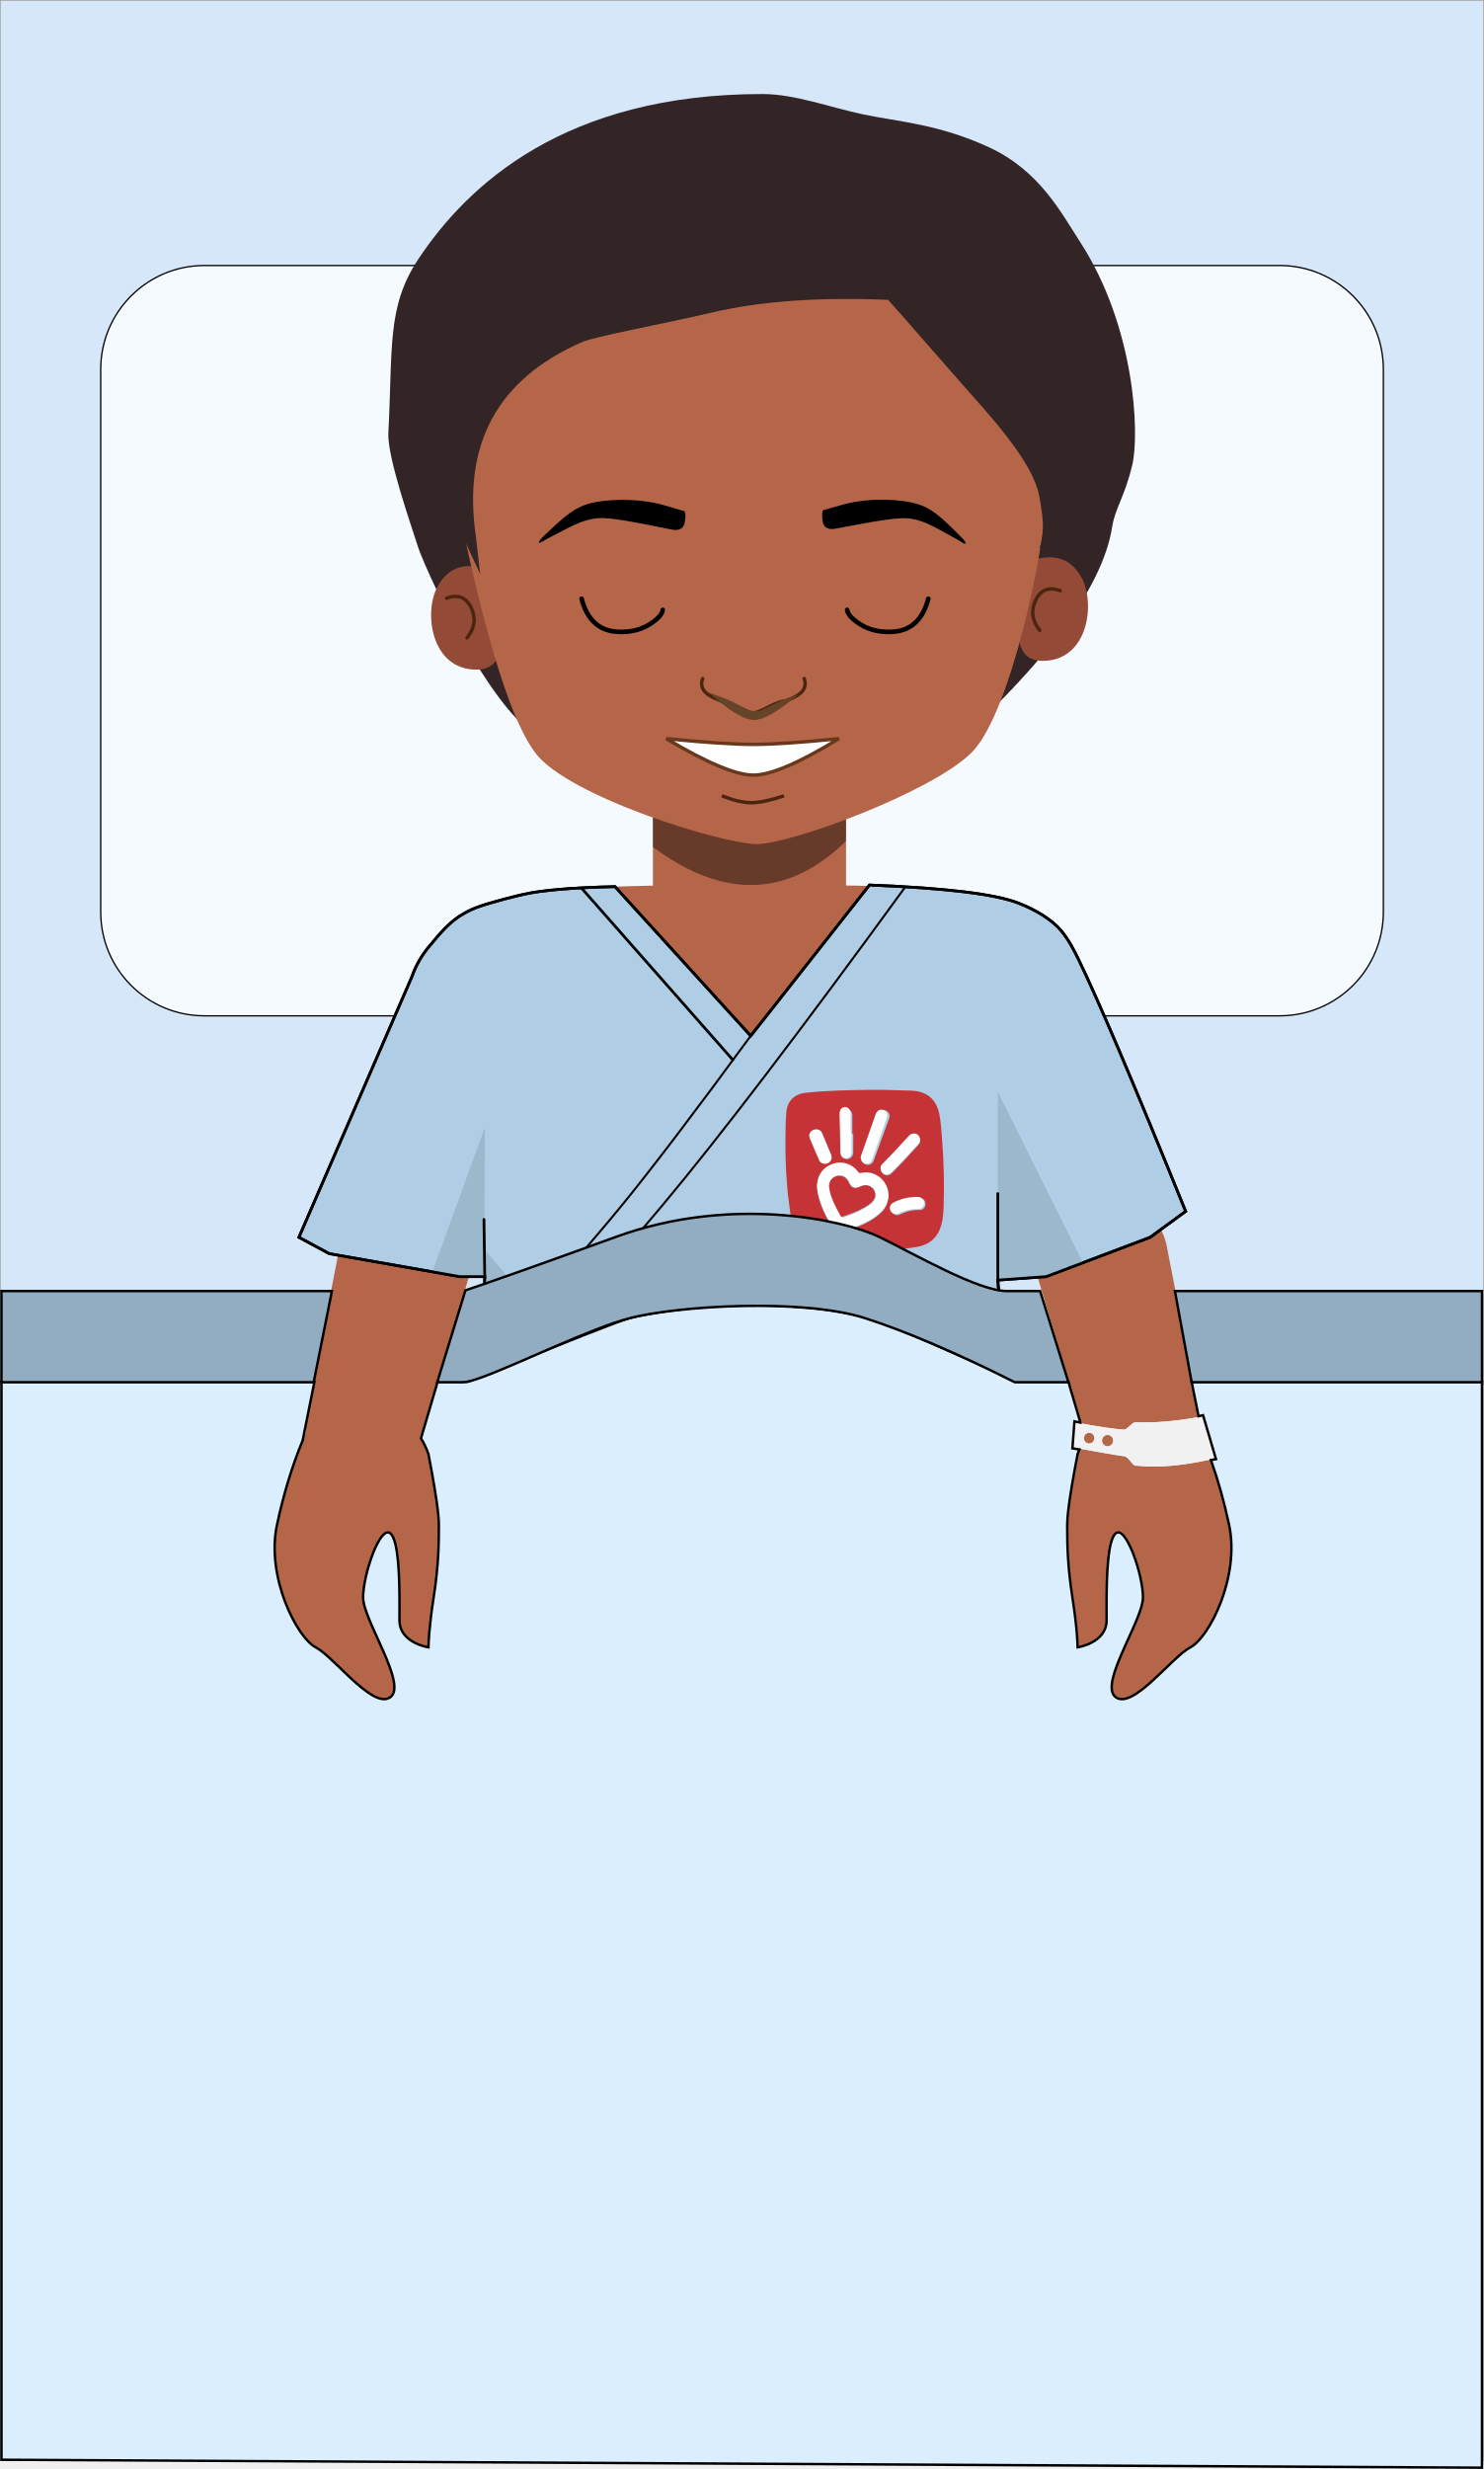
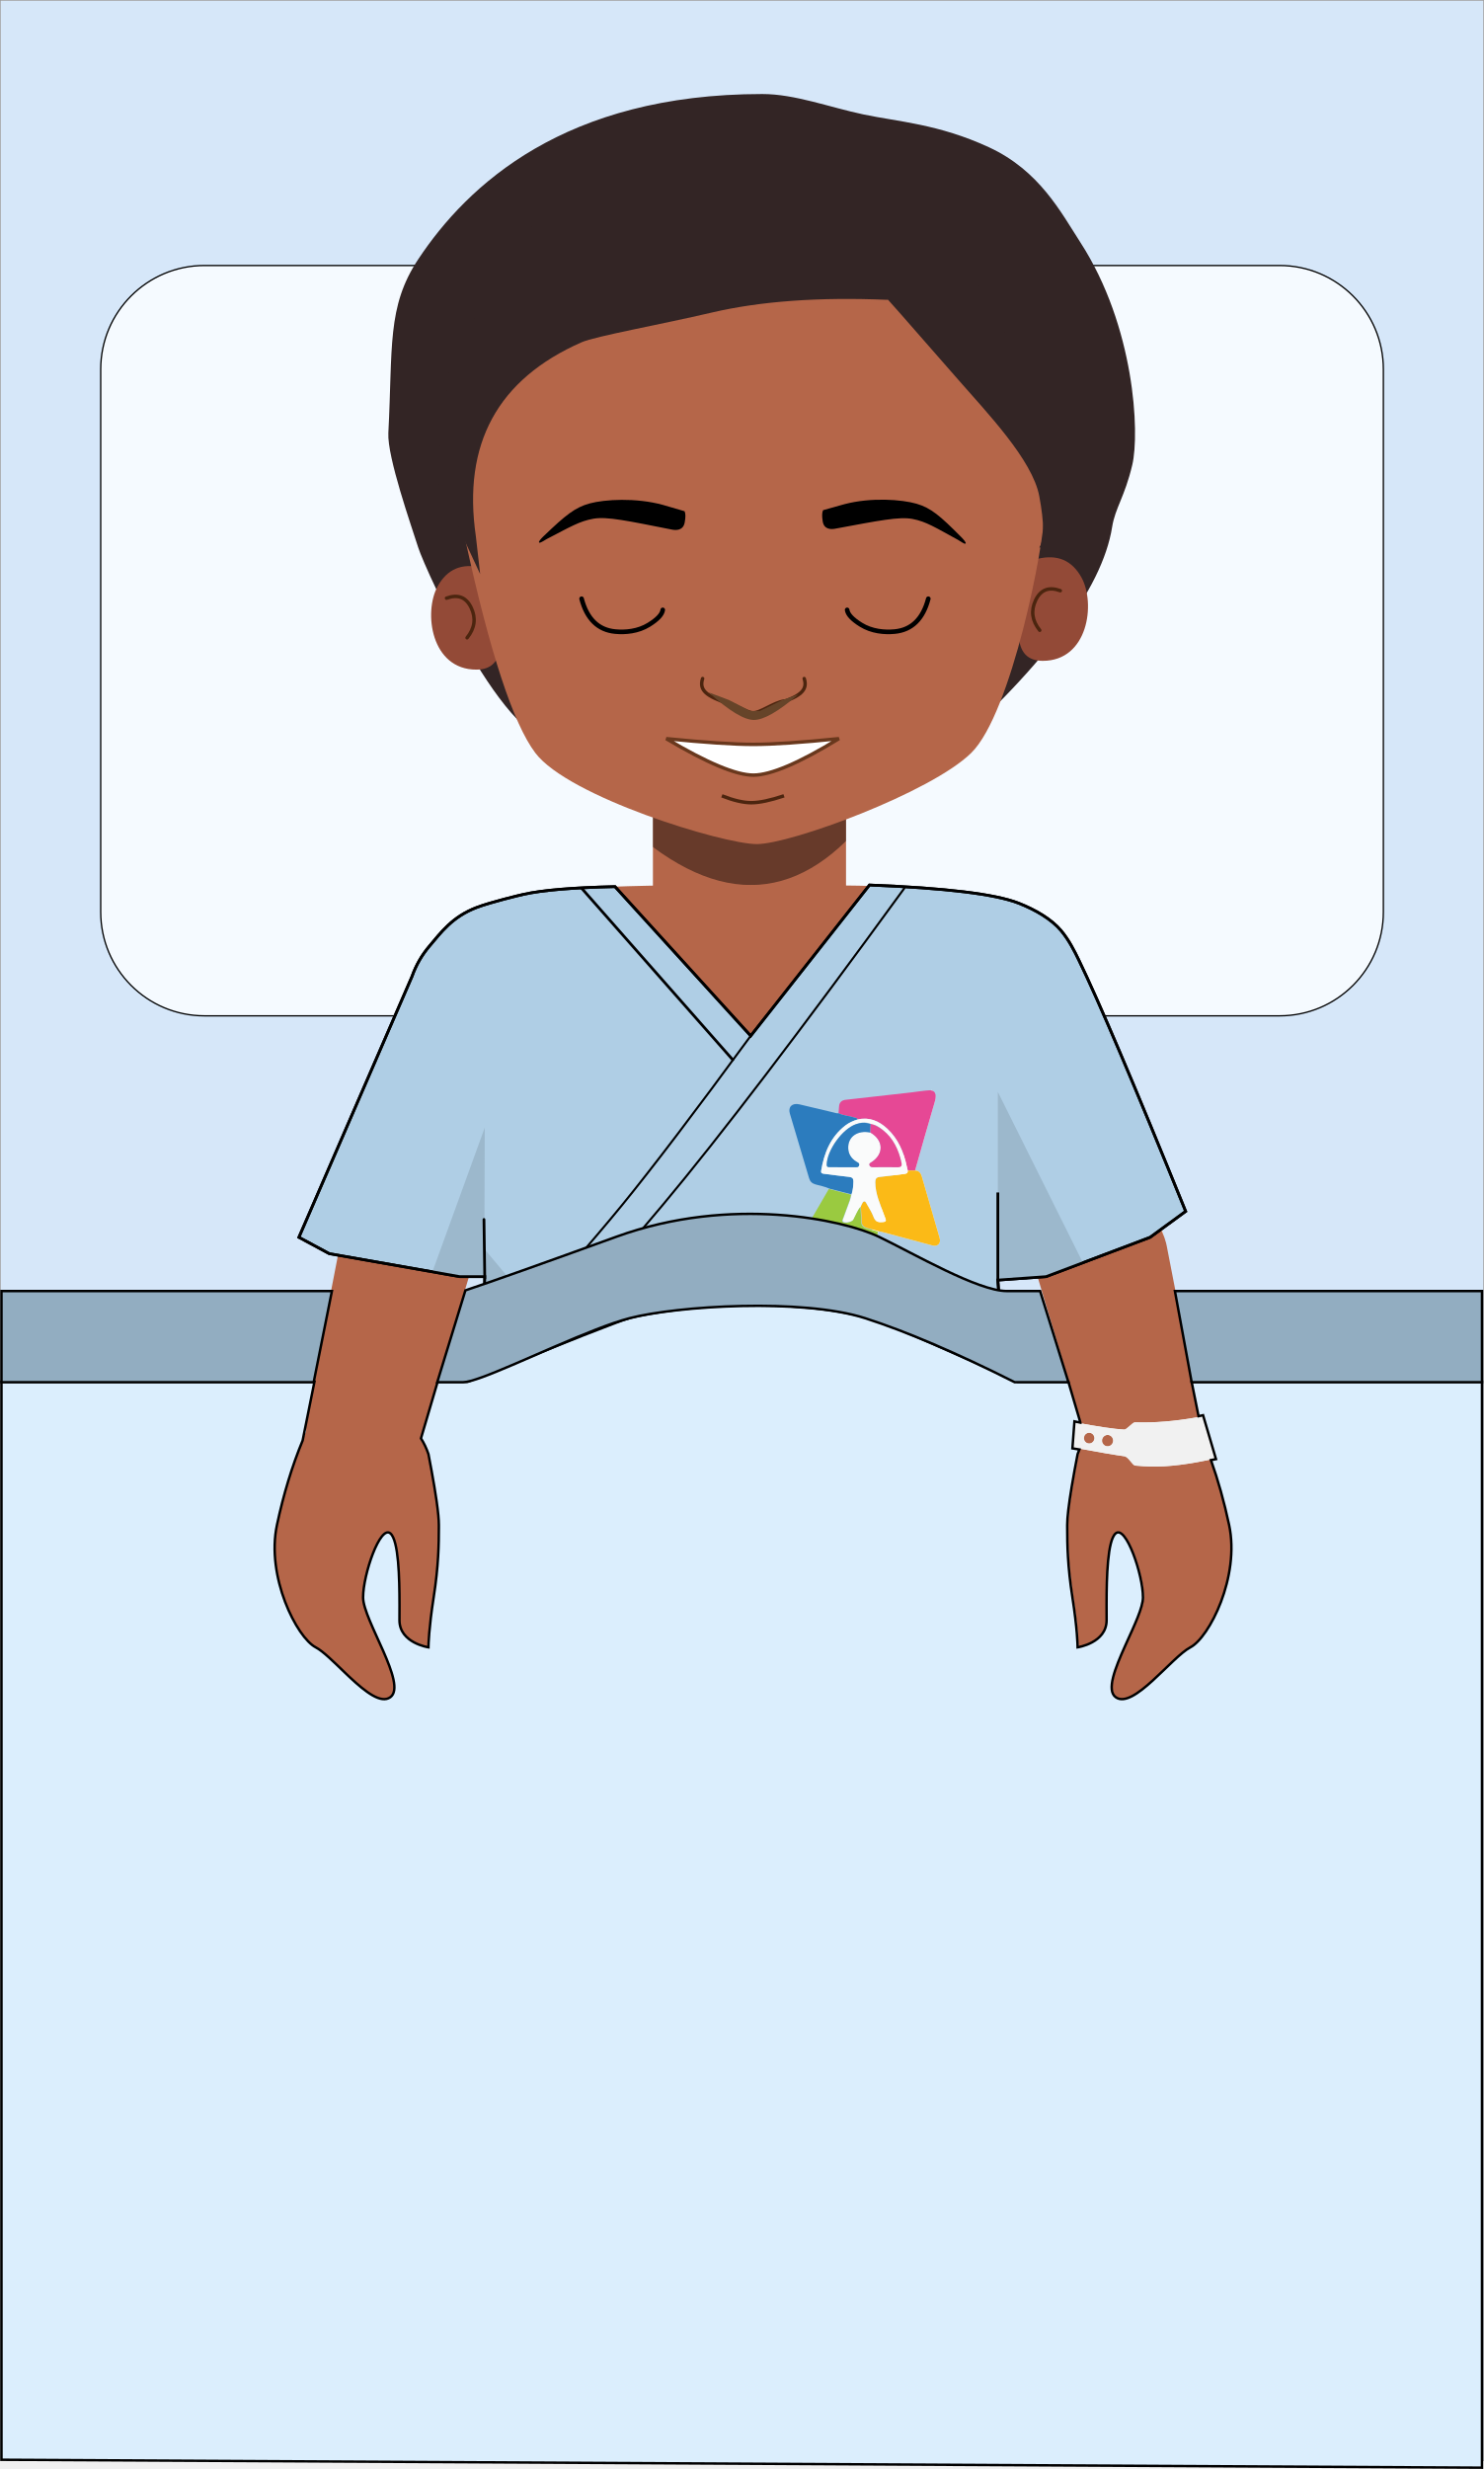
<svg xmlns="http://www.w3.org/2000/svg" xmlns:xlink="http://www.w3.org/1999/xlink" width="1123px" height="1868px" viewBox="0 0 1123 1868" version="1.1">
  <defs>
    <path d="M0,0 L146.128,0 L146.128,120.019 C120.451,143.549 95.908,155.315 72.501,155.315 C49.093,155.315 24.926,143.549 0,120.019 L0,0 Z" id="path-1" />
    <path d="M239.208,1.22 L341.911,114.137 L431.798,0 C489.38,2.284 526.951,6.845 544.51,13.681 C557.474,18.728 569.601,25.915 576.818,34.519 C582.749,41.592 586.988,50.129 590.164,56.658 C605.058,87.27 632.03,150.682 671.082,246.894 L644.194,266.535 L565.386,296.306 L528.934,298.907 C536.161,395.339 541.354,475.749 544.51,540.136 C547.667,604.523 551.146,700.978 554.948,829.5 C460.39,841.117 405.438,846.926 390.091,846.926 C367.07,846.926 321.529,846.926 304.444,846.926 C293.054,846.926 237.386,841.117 137.441,829.5 C137.057,700.217 137.057,603.762 137.441,540.136 C137.825,476.509 138.898,395.233 140.659,296.306 L121.784,296.306 L22.97,278.904 L0,266.535 L85.583,69.202 C88.603,60.68 92.991,53.037 98.747,46.273 C107.381,36.128 115.993,23.964 134.733,16.905 C145.228,12.952 166.393,7.867 169.904,7.079 C184.115,3.891 207.216,1.938 239.208,1.22 Z" id="path-3" />
    <path d="M140.659,183.538 L140.355,275.334 L189.629,334.13 L189.629,428.36 L203.381,615.701 L304.444,784.132 L348.252,846.926 L304.444,846.926 C296.471,846.926 266.802,844.08 215.437,838.387 L210.981,837.892 C189.939,835.55 165.426,832.753 137.441,829.5 C137.257,767.444 137.161,712.952 137.153,666.023 L137.153,654.449 C137.161,608.781 137.257,570.676 137.441,540.136 C137.825,476.509 138.898,395.233 140.659,296.306 L121.784,296.306 L101.029,292.651 L140.659,183.538 Z" id="path-5" />
    <path d="M528.934,156.531 L593.303,285.759 L565.386,296.306 L528.934,298.907 L528.934,156.531 Z" id="path-7" />
    <path d="M239.208,1.22 L341.911,114.137 L431.798,1.68836548e-13 C489.38,2.284 526.951,6.845 544.51,13.681 C557.474,18.728 569.601,25.915 576.818,34.519 C582.749,41.592 586.988,50.129 590.164,56.658 C605.058,87.27 632.03,150.682 671.082,246.894 L644.194,266.535 L565.386,296.306 L528.934,298.907 C536.161,395.339 541.354,475.749 544.51,540.136 C547.667,604.523 551.146,700.978 554.948,829.5 C460.39,841.117 405.438,846.926 390.091,846.926 C367.07,846.926 321.529,846.926 304.444,846.926 C293.054,846.926 237.386,841.117 137.441,829.5 C137.057,700.217 137.057,603.762 137.441,540.136 C137.825,476.509 138.898,395.233 140.659,296.306 L121.784,296.306 L22.97,278.904 L-4.22190208e-14,266.535 L85.583,69.202 C88.603,60.68 92.991,53.037 98.747,46.273 C107.381,36.128 115.993,23.964 134.733,16.905 C145.228,12.952 166.393,7.867 169.904,7.079 C184.115,3.891 207.216,1.938 239.208,1.22 Z" id="path-9" />
  </defs>
  <g id="Teammates_Atlanta_Characters_Child3_Bed_Full_MRI_HappyEyesClosed" stroke="none" stroke-width="1" fill="none" fill-rule="evenodd">
    <g id="Bed">
      <rect id="Rectangle" stroke="#979797" stroke-width="0.5" fill="#D6E7F9" x="0.25" y="0.25" width="1122.5" height="1861.447" />
      <g id="Group-7" transform="translate(1.114087, 71.13908)">
        <rect id="Rectangle" stroke="#000000" stroke-width="0.994" fill="#F5FAFF" x="75.102" y="129.739" width="970.665" height="567.677" rx="78.54" />
        <g id="Child_6-Copy-2" transform="translate(119.2107, 0)">
          <g id="Body" transform="translate(87.2668, 0)">
            <g id="Neck" transform="translate(286.517, 525.3451)">
              <mask id="mask-2" fill="white">
                <use xlink:href="#path-1" />
              </mask>
              <use id="Rectangle" fill="#B56649" xlink:href="#path-1" />
              <path d="M-28.704,-31.309 L159.175,-31.309 L162.129,22.055 C134.887,56.087 105.524,73.103 74.041,73.103 C42.558,73.103 9.179,56.087 -26.094,22.055 L-28.704,-31.309 Z" id="Rectangle" fill="#000000" opacity="0.43" style="mix-blend-mode: multiply;" mask="url(#mask-2)" />
            </g>
            <g id="Head" transform="translate(86.25907, 0)">
              <g>
                <path d="M283.035,0 C133.637,0 59.946,68.776 22.631,125.042 C-1.194,160.967 3.43,191.791 0.036,256.409 C-0.919,274.585 17.497,326.873 22.631,343.09 C27.765,359.307 96.038,511.688 135.719,487.768 C163.687,470.908 202.644,372.249 252.59,191.791 L275.992,148.338 L399.532,210.778 L410.535,512.818 L410.535,508.747 C494.528,435.32 540.278,374.92 547.787,327.547 C550.068,313.15 557.316,304.786 563.025,280.598 C568.735,256.409 564.906,175.792 523.727,112.216 C509.046,89.551 492.847,57.998 454.619,40.304 C416.391,22.61 385.698,20.967 359.413,15.406 C333.798,9.987 307.617,0 283.035,0 Z" id="Hair" fill="#332525" />
                <g transform="translate(32.41722, 120.796)">
                  <g id="Ear_L" transform="translate(0, 236.3465)">
                    <path d="M38.161,1.177 C23.217,-2.437 12.143,2.272 4.937,15.304 C-5.871,34.851 -0.147,78.35 34.26,78.35 C57.198,78.35 58.498,52.626 38.161,1.177 Z" id="Path-2" fill="#934A37" />
                    <path d="M16.969,54.253 C11.118,46.997 10.091,39.401 13.888,31.463 C17.685,23.526 23.896,21.135 32.522,24.292" id="Path-8-Copy" stroke="#4C250F" stroke-width="2.618" stroke-linecap="round" transform="translate(22.08454, 38.59892) scale(-1, 1) translate(-22.08454, -38.59892) " />
                  </g>
                  <g id="Ear_R" transform="translate(444.608, 229.6965)">
                    <path d="M38.161,1.177 C23.217,-2.437 12.143,2.272 4.937,15.304 C-5.871,34.851 -0.147,78.35 34.26,78.35 C57.198,78.35 58.498,52.626 38.161,1.177 Z" id="Path-2-Copy" fill="#934A37" transform="translate(26.24859, 39.17514) scale(-1, 1) translate(-26.24859, -39.17514) " />
                    <path d="M15.962,55.233 C10.112,47.977 9.085,40.381 12.882,32.443 C16.678,24.506 22.89,22.115 31.516,25.272" id="Path-8" stroke="#4C250F" stroke-width="2.618" stroke-linecap="round" />
                  </g>
                  <g transform="translate(23.69685, 0)" fill="#B56649" id="Path">
                    <path d="M2.061,216.034 C20.723,301.668 38.418,355.562 55.145,377.718 C80.236,410.951 196.964,446.69 222.753,446.69 C248.542,446.69 354.491,407.673 385.033,377.718 C415.575,347.762 440.588,219.568 440.588,193.689 C440.588,167.81 443.456,0 211.293,0 C56.518,0 -13.226,72.011 2.061,216.034 Z" />
                  </g>
                </g>
              </g>
              <g id="LowerLip" transform="translate(252.422, 530.9603)" stroke="#4C250F" stroke-width="2.61">
                <path d="M0,0 C8.803,3.479 16.242,5.218 22.318,5.218 C28.393,5.218 36.627,3.479 47.018,0" id="Path-4" />
              </g>
              <g id="Expressions" transform="translate(104.9335, 283.8304)">
                <g id="Expression_Happy_EyesClosed" transform="translate(5.173702, 12.82823)">
                  <g id="Mouth_Neutral" transform="translate(100.2397, 191.049)" fill="#FFFFFF" stroke="#69381D" stroke-width="2.609">
                    <path d="M0,0 C29.255,2.897 51.24,4.346 65.956,4.346 C80.671,4.346 102.249,2.897 130.689,0 C100.581,18.399 79.003,27.599 65.956,27.599 C52.908,27.599 30.923,18.399 0,0 Z" id="Path-3" />
                  </g>
                  <g id="Eyes_Closed_Happy" transform="translate(36.16907, 85.18715)" stroke="#000000" stroke-linecap="round" stroke-linejoin="round" stroke-width="3.486">
                    <g id="Eye_L" transform="translate(0, 0)">
                      <path d="M61.423,8.441 C61.001,11.847 57.522,15.585 50.984,19.656 C42.773,24.767 33.099,25.584 25.476,24.858 C12.532,23.625 4.04,15.339 0,0" id="Path-12" />
                    </g>
                    <g id="Eye_R" transform="translate(200.9613, 0)">
                      <path d="M61.423,8.441 C61.001,11.847 57.522,15.585 50.984,19.656 C42.773,24.767 33.099,25.584 25.476,24.858 C12.532,23.625 4.04,15.339 0,0" id="Path-12-Copy-2" transform="translate(30.71146, 12.54313) scale(-1, 1) translate(-30.71146, -12.54313) " />
                    </g>
                  </g>
                  <g id="Eyebrows_Neutral" fill="#000000">
                    <g id="Brow-L" transform="translate(58.2747, 26.01173) rotate(-10) translate(-58.2747, -26.01173) translate(1.873082, 10.29426)">
                      <path d="M0.216,18.483 C-0.321,20.247 0.144,23.075 1.612,26.967 C3.813,32.804 9.157,31.628 11.948,30.548 C43.733,18.247 58.665,12.097 69.121,12.097 C79.849,12.097 87.443,15.129 106.427,21.061 C109.013,21.869 111.855,23.419 112.664,22.758 C113.474,22.098 110.575,19.915 108.433,18.483 C89.475,5.807 81.357,1.227 69.777,0.207 C58.197,-0.814 34.784,1.815 15.521,10.928 C13.874,11.707 8.773,14.225 0.216,18.483 Z" id="Path-5-Copy-3" transform="translate(56.40162, 15.71747) scale(-1, 1) translate(-56.40162, -15.71747) " />
                    </g>
                    <g id="Brow-R" transform="translate(273.7104, 26.01173) rotate(11) translate(-273.7104, -26.01173) translate(218.2334, 10.29426)">
                      <path d="M0.213,18.483 C-0.316,20.247 0.141,23.075 1.585,26.967 C3.751,32.804 9.007,31.628 11.752,30.548 C43.016,18.247 57.703,12.097 67.988,12.097 C78.54,12.097 86.01,15.129 104.683,21.061 C107.226,21.869 110.021,23.419 110.817,22.758 C111.613,22.098 108.762,19.915 106.655,18.483 C88.008,5.807 80.023,1.227 68.633,0.207 C57.243,-0.814 34.214,1.815 15.266,10.928 C13.647,11.707 8.629,14.225 0.213,18.483 Z" id="Path-5-Copy-3" />
                    </g>
                  </g>
                </g>
              </g>
              <g id="Nose" transform="translate(237.1611, 442.2521)">
                <path d="M0.704,0 C-2.304,9.132 4.441,13.429 18.788,18.409 C23.602,20.079 30.389,25.857 37.782,26.086 C44.578,26.297 53.793,18.25 62.626,16.951" id="Path-6" stroke="#4C250F" stroke-width="2.618" stroke-linecap="round" />
                <path d="M16.362,0 C13.347,9.132 20.107,13.429 34.487,18.408 C39.312,20.079 46.113,25.857 53.523,26.086 C60.334,26.297 69.43,18.389 78.283,17.09" id="Path-6-Copy" stroke="#4C250F" stroke-width="2.618" stroke-linecap="round" transform="translate(46.96955, 13.0452) scale(-1, 1) translate(-46.96955, -13.0452) " />
                <path d="M5.219,10.436 C20.628,24.351 32.056,31.308 39.504,31.308 C46.951,31.308 58.138,24.899 73.064,12.08 L61.156,16.216 L44.057,24.495 L36.613,24.495 L20.649,16.216 L5.219,10.436 Z" id="Path-9" fill="#664429" />
              </g>
              <path d="M69.508,363.154 L66.278,334.717 C56.058,264.68 82.755,215.702 146.369,187.782 C156.703,183.247 206.461,174.328 244.748,165.353 C281.598,156.715 326.019,153.504 378.012,155.72 C373.878,150.558 391.59,170.64 431.15,215.965 C452.984,240.982 487.495,276.852 492.626,304.199 C496.471,324.691 496.471,337.655 492.626,343.09 L497.923,343.09 L523.727,284.412 L418.21,93.71 L128.504,68.776 L46.695,199.962 L36.435,292.042 L69.508,363.154 Z" id="BANGS" fill="#332525" />
            </g>
            <g transform="translate(0, 598.3997)">
              <g transform="translate(127.7794, 0)" fill="#B56649" id="Combined-Shape">
                <path d="M239.191,0 C328.08,0.073 350.089,1.339 372.839,3.343 L374.513,3.492 C378.427,3.841 382.411,4.213 386.807,4.603 C418.207,7.39 438.656,13.644 448.954,19.315 C481.12,37.03 472.894,85.811 454.811,128.423 C436.727,171.035 420.464,171.035 420.464,194.453 L420.464,348.042 C420.464,376.809 424.002,437.015 431.078,528.66 C432.715,549.849 418.171,568.886 397.296,572.876 C324.643,586.768 271.941,594.222 239.19,595.24 L239.191,595.359 L238.935,595.36 C237.777,595.36 236.589,595.35 235.37,595.331 C234.148,595.35 232.959,595.36 231.801,595.36 L231.545,595.359 L231.546,595.24 C198.795,594.222 146.093,586.768 73.44,572.876 C52.566,568.886 38.021,549.849 39.658,528.66 C46.734,437.015 50.272,376.809 50.272,348.042 L50.272,194.453 C50.272,171.035 34.009,171.035 15.926,128.423 C-2.158,85.811 -10.384,37.03 21.782,19.315 C32.08,13.644 52.529,7.39 83.929,4.603 C88.325,4.213 92.309,3.841 96.223,3.492 L97.898,3.343 C120.647,1.339 142.656,0.073 231.54,0.003 L239.191,0 Z" />
              </g>
              <g id="Leg-R" transform="translate(390.4735, 375.7117)" fill="#B56649">
                <path d="M157.953,29.537 C159.978,48.887 173.464,152.244 172.602,180.914 C170.636,246.313 165.036,338.177 155.802,456.506 C156.31,449.994 156.807,443.559 157.293,437.204 C157.045,423.294 149.622,471.262 106.384,471.262 C77.042,471.262 55.817,454.331 42.71,420.467 L43.035,421.299 L43.073,421.134 C44.668,413.98 45.704,406.975 44.537,395.74 C44.093,391.46 43.5,386.332 42.757,380.354 L42.569,378.842 C40.204,359.977 36.424,333.044 31.229,298.043 L0.439,86.567 C-2.563,65.945 10.104,46.268 30.119,40.463 L120.26,14.318 C126.771,12.429 132.724,8.982 137.603,4.274 C148.325,-6.066 155.109,2.355 157.953,29.537 Z" id="Combined-Shape" />
                <path d="M108.25,375.748 C151.551,375.748 157.126,420.086 157.296,437.191 C152.751,496.556 147.246,562.93 140.778,636.308 C139.068,655.71 124.166,671.351 104.869,673.998 L96.381,675.162 C74.422,678.175 54.177,662.816 51.164,640.856 C51.086,640.286 51.02,639.714 50.966,639.141 C42.058,543.981 37.604,485.314 37.604,463.14 C37.604,439.338 41.439,429.398 43.6,418.658 C57.958,390.051 79.508,375.748 108.25,375.748 Z" id="Combined-Shape" />
                <path d="M46.037,674.237 C47.582,687.883 53.447,715.679 61.343,726.915 C73.912,744.8 97.24,741.568 117.196,765.461 C149.689,804.364 172.487,809.388 191.455,809.549 C210.422,809.708 230.833,791.89 233.435,788.668 C242.828,777.036 243.032,774.525 242.869,753.918 C242.746,738.347 222.627,724.022 215.863,715.341 C211.195,709.351 208.801,709.814 190.57,697.485 C163.205,678.979 143.533,653.753 131.555,621.807 C130.924,620.125 128.51,582.865 77.396,593.62 C52.775,598.801 42.215,620.413 41.552,637.713 C41.179,647.438 45.459,669.141 46.037,674.237 Z" id="Path-9-Copy-2" transform="translate(142.2136, 700.6118) rotate(7) translate(-142.2136, -700.6118) " />
              </g>
              <g id="Leg-L" transform="translate(205.2944, 786.2149) scale(-1, 1) translate(-205.2944, -786.2149) translate(77.5798, 375.7117)" fill="#B56649">
                <path d="M157.953,29.537 C159.978,48.887 173.464,152.244 172.602,180.914 C170.636,246.313 165.036,338.177 155.802,456.506 C156.31,449.994 156.807,443.559 157.293,437.204 C157.045,423.294 149.622,471.262 106.384,471.262 C77.042,471.262 55.817,454.331 42.71,420.467 L43.035,421.299 L43.073,421.134 C44.668,413.98 45.704,406.975 44.537,395.74 C44.093,391.46 43.5,386.332 42.757,380.354 L42.569,378.842 C40.204,359.977 36.424,333.044 31.229,298.043 L0.439,86.567 C-2.563,65.945 10.104,46.268 30.119,40.463 L120.26,14.318 C126.771,12.429 132.724,8.982 137.603,4.274 C148.325,-6.066 155.109,2.355 157.953,29.537 Z" id="Combined-Shape" />
                <path d="M108.25,375.748 C151.551,375.748 157.126,420.086 157.296,437.191 C152.751,496.556 147.246,562.93 140.778,636.308 C139.068,655.71 124.166,671.351 104.869,673.998 L96.381,675.162 C74.422,678.175 54.177,662.816 51.164,640.856 C51.086,640.286 51.02,639.714 50.966,639.141 C42.058,543.981 37.604,485.314 37.604,463.14 C37.604,439.338 41.439,429.398 43.6,418.658 C57.958,390.051 79.508,375.748 108.25,375.748 Z" id="Combined-Shape" />
                <path d="M46.037,674.237 C47.582,687.883 53.447,715.679 61.343,726.915 C73.912,744.8 97.24,741.568 117.196,765.461 C149.689,804.364 172.487,809.388 191.455,809.549 C210.422,809.708 230.833,791.89 233.435,788.668 C242.828,777.036 243.032,774.525 242.869,753.918 C242.746,738.347 222.627,724.022 215.863,715.341 C211.195,709.351 208.801,709.814 190.57,697.485 C163.205,678.979 143.533,653.753 131.555,621.807 C130.924,620.125 128.51,582.865 77.396,593.62 C52.775,598.801 42.215,620.413 41.552,637.713 C41.179,647.438 45.459,669.141 46.037,674.237 Z" id="Path-9-Copy-2" transform="translate(142.2136, 700.6118) rotate(7) translate(-142.2136, -700.6118) " />
              </g>
              <g id="Sock_Green" transform="translate(97.26503, 980.3106)">
                <g id="Sock-L" transform="translate(93.88448, 105.3896) scale(-1, 1) translate(-93.88448, -105.3896) ">
                  <path d="M93.912,19.471 C102.13,51.475 118.365,78.042 142.616,99.175 C159.208,113.633 161.641,113.466 165.544,119.98 C171.199,129.42 189.423,146.09 187.648,161.559 C185.298,182.032 184.789,184.5 174.049,194.9 C171.074,197.781 148.644,212.978 129.837,210.509 C111.03,208.038 89.014,200.273 61.505,157.701 C44.609,131.554 21.061,131.92 10.765,112.637 C4.297,100.522 1.863,72.219 1.993,58.487 C2.018,55.764 1.578,48.269 1.393,40.399 L1.369,39.299 C1.361,38.932 1.354,38.564 1.348,38.197 L1.332,37.095 C1.263,31.708 1.36,26.433 1.85,22.668 C1.208,15.735 0.591,9.01 -0,2.492 C9.945,9.249 24.415,12.628 43.411,12.628 C64.615,12.628 82.014,8.418 95.609,-0.001 C95.051,6.431 94.485,12.923 93.912,19.471 Z" id="Combined-Shape" fill="#DAE4EC" />
                  <path d="M93.912,19.471 C94.303,20.997 94.714,22.511 95.142,24.012 C83.663,30.317 68.433,33.435 49.473,33.435 C31.499,33.435 15.538,30.633 1.608,25.014 C1.675,24.181 1.756,23.396 1.85,22.668 C1.735,21.424 1.621,20.186 1.507,18.955 C15.242,24.905 31.224,27.888 49.473,27.888 C68.479,27.888 83.32,24.653 94.018,18.265 C93.982,18.665 93.947,19.068 93.912,19.471 Z" id="Combined-Shape" fill="#9CB8CC" fill-rule="nonzero" />
                </g>
                <g id="Sock-R" transform="translate(341.1741, 0)">
                  <path d="M93.912,19.471 C102.13,51.475 118.365,78.042 142.616,99.175 C159.208,113.633 161.641,113.466 165.544,119.98 C171.199,129.42 189.423,146.09 187.648,161.559 C185.298,182.032 184.789,184.5 174.049,194.9 C171.074,197.781 148.644,212.978 129.837,210.509 C111.03,208.038 89.014,200.273 61.505,157.701 C44.609,131.554 21.061,131.92 10.765,112.637 C4.297,100.522 1.863,72.219 1.993,58.487 C2.018,55.764 1.578,48.269 1.393,40.399 L1.369,39.299 C1.361,38.932 1.354,38.564 1.348,38.197 L1.332,37.095 C1.263,31.708 1.36,26.433 1.85,22.668 C1.208,15.735 0.591,9.01 -0,2.492 C9.945,9.249 24.415,12.628 43.411,12.628 C64.615,12.628 82.014,8.418 95.609,-0.001 C95.051,6.431 94.485,12.923 93.912,19.471 Z" id="Combined-Shape" fill="#DAE4EC" />
                  <path d="M93.912,19.471 C94.303,20.997 94.714,22.511 95.142,24.012 C83.663,30.317 68.433,33.435 49.473,33.435 C31.499,33.435 15.538,30.633 1.608,25.014 C1.675,24.181 1.756,23.396 1.85,22.668 C1.735,21.424 1.621,20.186 1.507,18.955 C15.242,24.905 31.224,27.888 49.473,27.888 C68.479,27.888 83.32,24.653 94.018,18.265 C93.982,18.665 93.947,19.068 93.912,19.471 Z" id="Combined-Shape" fill="#9CB8CC" fill-rule="nonzero" />
                </g>
              </g>
              <g id="Arm_R" transform="translate(492.6321, 4.288313)">
                <g id="UpperArm" fill="#FFCDA6">
                  <path d="M59.232,46.187 C69.894,19.978 74.056,0.562 118.697,10.81 C131.934,13.85 142.217,26.403 149.546,48.47 L149.546,48.47 L147.647,280.616 C147.458,303.67 128.617,322.205 105.564,322.017 C103.84,322.002 102.118,321.882 100.409,321.654 L83.753,319.442 C62.759,316.653 47.18,298.585 47.512,277.409 L49.719,136.534 L49.719,136.534 C48.952,93.776 52.123,63.66 59.232,46.187 Z" id="Rectangle" transform="translate(98.23787, 167.9506) rotate(-18) translate(-98.23787, -167.9506) " />
                </g>
                <g id="LowerArm" transform="translate(71.87373, 225.2402)" fill="#B56649">
                  <path d="M64.655,11.217 L81.696,10.467 C104.728,9.453 124.221,27.302 125.235,50.334 C125.272,51.192 125.284,52.051 125.268,52.91 L122.955,183.215 C122.554,205.802 103.918,223.788 81.331,223.387 C80.968,223.381 80.605,223.37 80.242,223.353 L75.054,223.123 C54.038,222.19 36.999,205.762 35.3,184.794 L24.884,56.292 C23.022,33.314 40.14,13.176 63.118,11.313 C63.63,11.272 64.142,11.24 64.655,11.217 Z" id="Rectangle-Copy-3" transform="translate(73.72082, 116.8658) rotate(-12) translate(-73.72082, -116.8658) " />
                </g>
                <g id="Hand" transform="translate(108.0658, 381.6321)" fill="#B56649">
                  <path d="M7.867,44.527 C2.622,71.667 0,89.492 0,98.002 C0,110.767 0,127.613 3.933,152.875 C7.867,178.136 7.867,190.629 7.867,190.629 C7.867,190.629 29.799,187.39 29.799,170.132 C29.799,152.875 28.936,110.904 36.683,104.453 C44.429,98.002 57.305,135.617 57.305,152.875 C57.305,170.132 23.523,218.714 36.683,228.338 C49.842,237.961 78.838,198.149 93.162,190.629 C107.485,183.109 130.808,137.252 122.434,98.002 C116.851,71.835 109.313,48.083 99.82,26.744 C90.808,5.987 74.446,-2.687 50.734,0.721 C27.023,4.129 12.734,18.731 7.867,44.527 Z" id="Path-7" />
                </g>
                <g id="HospitalBracelet" transform="translate(111.9459, 397.5282)" fill="#F1F1F1">
                  <path d="M99.066,0 L108.438,31.948 C88.569,36.453 72.036,38.54 58.838,38.207 C55.419,38.121 51.542,37.883 47.208,37.493 C44.99,37.293 42.206,30.846 38.855,30.414 C32.761,29.628 19.809,27.415 0,23.775 L1.602,4.737 C18.733,7.997 31.15,9.836 38.855,10.254 C40.775,10.358 45.162,4.681 46.988,4.737 C49.117,4.802 51.183,4.835 53.185,4.835 C67.239,4.835 82.532,3.223 99.066,0 Z M26.203,14.275 C23.824,14.275 21.895,16.21 21.895,18.596 C21.895,20.982 23.824,22.917 26.203,22.917 C28.583,22.917 30.511,20.982 30.511,18.596 C30.511,16.21 28.583,14.275 26.203,14.275 Z M12.255,12.623 C9.999,12.623 8.17,14.452 8.17,16.707 C8.17,18.963 9.999,20.791 12.255,20.791 C14.511,20.791 16.34,18.963 16.34,16.707 C16.34,14.452 14.511,12.623 12.255,12.623 Z" id="Combined-Shape" />
                </g>
              </g>
              <g id="Arm_L" transform="translate(116.1337, 310.0189) scale(-1, 1) translate(-116.1337, -310.0189) translate(0, 4.288313)" fill="#B56649">
                <g id="UpperArm">
                  <path d="M59.232,46.187 C69.894,19.978 74.056,0.562 118.697,10.81 C131.934,13.85 142.217,26.403 149.546,48.47 L149.546,48.47 L147.647,280.616 C147.458,303.67 128.617,322.205 105.564,322.017 C103.84,322.002 102.118,321.882 100.409,321.654 L83.753,319.442 C62.759,316.653 47.18,298.585 47.512,277.409 L49.719,136.534 L49.719,136.534 C48.952,93.776 52.123,63.66 59.232,46.187 Z" id="Rectangle" transform="translate(98.23787, 167.9506) rotate(-18) translate(-98.23787, -167.9506) " />
                </g>
                <g id="LowerArm" transform="translate(71.87373, 225.2402)">
                  <path d="M64.655,11.217 L81.696,10.467 C104.728,9.453 124.221,27.302 125.235,50.334 C125.272,51.192 125.284,52.051 125.268,52.91 L122.955,183.215 C122.554,205.802 103.918,223.788 81.331,223.387 C80.968,223.381 80.605,223.37 80.242,223.353 L75.054,223.123 C54.038,222.19 36.999,205.762 35.3,184.794 L24.884,56.292 C23.022,33.314 40.14,13.176 63.118,11.313 C63.63,11.272 64.142,11.24 64.655,11.217 Z" id="Rectangle-Copy-3" transform="translate(73.72082, 116.8658) rotate(-12) translate(-73.72082, -116.8658) " />
                </g>
                <g id="Hand" transform="translate(108.0658, 381.6321)">
                  <path d="M7.867,44.527 C2.622,71.667 0,89.492 0,98.002 C0,110.767 0,127.613 3.933,152.875 C7.867,178.136 7.867,190.629 7.867,190.629 C7.867,190.629 29.799,187.39 29.799,170.132 C29.799,152.875 28.936,110.904 36.683,104.453 C44.429,98.002 57.305,135.617 57.305,152.875 C57.305,170.132 23.523,218.714 36.683,228.338 C49.842,237.961 78.838,198.149 93.162,190.629 C107.485,183.109 130.808,137.252 122.434,98.002 C116.851,71.835 109.313,48.083 99.82,26.744 C90.808,5.987 74.446,-2.687 50.734,0.721 C27.023,4.129 12.734,18.731 7.867,44.527 Z" id="Path-7" />
                </g>
              </g>
            </g>
          </g>
          <g id="Gown_Blue" transform="translate(105.8718, 598.4476)">
            <mask id="mask-4" fill="white">
              <use xlink:href="#path-3" />
            </mask>
            <use id="Path-5" stroke="#000000" stroke-width="2.087" fill="#AFCEE5" xlink:href="#path-3" />
            <mask id="mask-6" fill="white">
              <use xlink:href="#path-5" />
            </mask>
            <use id="Combined-Shape" fill="#9CB8CC" xlink:href="#path-5" />
            <mask id="mask-8" fill="white">
              <use xlink:href="#path-7" />
            </mask>
            <use id="Combined-Shape" fill="#9CB8CC" xlink:href="#path-7" />
            <mask id="mask-10" fill="white">
              <use xlink:href="#path-9" />
            </mask>
            <use id="Path-5" stroke="#000000" stroke-width="2.087" xlink:href="#path-9" />
            <g id="Group-5" mask="url(#mask-10)" stroke="#000000">
              <g transform="translate(140.0504, 2.09007)">
                <path d="M318.372,0 C239.713,108.07 178.777,187.946 135.564,239.63 C92.352,291.313 47.164,341.05 0,388.841 L0.304,359.104 C47.299,307.299 82.155,267.474 104.871,239.63 C127.587,211.785 159.917,169.258 201.861,112.047" id="Path-62" stroke-width="1.565" />
                <line x1="188.792" y1="130.746" x2="73.605" y2="1.16125391e-13" id="Path-63" stroke-width="2.087" />
              </g>
            </g>
            <g id="Group-16" mask="url(#mask-10)" stroke="#000000" stroke-width="2.087">
              <g transform="translate(132.8307, 232.6121)">
                <line x1="396.103" y1="66.295" x2="396.103" y2="0" id="Path-60" />
                <line x1="7.828" y1="65.02" x2="7.22" y2="20.424" id="Path-61" stroke-linecap="round" />
              </g>
            </g>
            <g id="Teammates_Logo_10" mask="url(#mask-10)">
-               <g transform="translate(368.1692, 154.952)" id="PhoenixChildren's">
-                 <path d="M64.873,0.002 C75.157,-0.029 85.43,0.286 95.702,0.659 C106.725,1.059 114.012,6.967 116.353,17.703 C117.861,24.621 118.053,31.695 118.611,38.715 C119.889,54.787 120.295,70.898 119.787,87.017 C119.627,92.116 119.373,97.216 117.994,102.203 C115.353,111.749 109.187,117.221 99.36,118.877 C86.493,121.042 73.524,121.847 60.505,121.959 C52.303,122.033 44.101,121.987 35.896,121.971 C31.586,121.959 27.327,121.478 23.154,120.389 C14.542,118.139 8.83,112.845 6.149,104.36 C4.227,98.277 3.555,91.961 2.722,85.687 C0.608,69.685 -0.13,53.598 0.018,37.471 C0.081,30.615 0.151,23.755 0.702,16.914 C1.37,8.573 6.852,3.135 15.175,2.253 C31.696,0.496 48.278,0.189 64.873,0.002 Z M41.144,55.802 C40.296,55.887 39.245,55.903 38.233,56.113 C28.05,58.239 22.412,66.968 24.334,77.537 C26.088,87.176 30.414,95.758 35.388,104.064 C37.365,107.368 40.546,108.53 44.262,107.395 C46.743,106.638 49.212,105.81 51.631,104.865 C59.282,101.876 66.725,98.537 72.707,92.657 C78.178,87.281 79.498,79.255 75.904,72.507 C72.211,65.581 64.822,62.04 57.254,63.684 C56.093,63.937 55.534,63.634 54.874,62.743 C51.522,58.239 46.958,56 41.147,55.802 L41.144,55.802 Z M57.726,51.592 C57.601,54.122 59.227,56.225 61.427,56.668 C63.857,57.158 65.991,55.86 66.975,53.182 C70.844,42.641 74.688,32.092 78.533,21.543 C79.35,19.308 78.51,17.023 76.49,15.86 C73.86,14.348 70.847,15.53 69.652,18.741 C65.721,29.328 61.868,39.943 57.992,50.55 C57.84,50.97 57.769,51.421 57.726,51.596 L57.726,51.592 Z M97.613,33.977 C95.542,33.989 94.358,34.824 93.307,35.955 C86.79,42.975 80.452,50.162 73.587,56.863 C72.027,58.382 71.887,60.559 72.985,62.401 C74.692,65.262 78.033,65.546 80.733,62.86 C84.222,59.393 87.595,55.802 90.967,52.218 C94.249,48.728 97.496,45.206 100.696,41.646 C102.024,40.169 102.306,38.389 101.395,36.593 C100.544,34.906 99.09,34.024 97.613,33.977 Z M51.338,33.46 C51.111,33.46 50.881,33.46 50.654,33.46 C50.654,28.811 50.713,24.159 50.635,19.51 C50.58,16.362 48.489,14.267 45.735,14.356 C43.035,14.442 41.245,16.51 41.304,19.65 C41.382,23.976 41.573,28.302 41.675,32.628 C41.796,37.666 41.863,42.707 41.988,47.744 C42.042,49.94 43.191,51.503 45.145,52.152 C47.083,52.793 48.728,52.268 50.088,50.807 C51.182,49.629 51.342,48.156 51.342,46.644 C51.342,42.252 51.342,37.856 51.342,33.464 L51.338,33.46 Z M99.473,81.61 C93.487,81.871 87.77,83.173 82.515,86.138 C80.186,87.452 79.397,90.084 80.589,92.295 C81.8,94.542 84.414,95.482 86.774,94.293 C91.455,91.93 96.367,90.791 101.618,90.911 C103.779,90.962 105.225,89.703 105.889,87.596 C106.412,85.925 105.772,83.818 104.33,82.73 C102.896,81.645 101.192,81.583 99.477,81.614 L99.473,81.61 Z M34.747,50.162 C34.716,49.936 34.743,49.52 34.599,49.175 C32.313,43.558 30.097,37.91 27.663,32.36 C26.702,30.168 23.81,29.414 21.614,30.397 C19.653,31.276 18.379,33.837 19.208,35.955 C21.392,41.545 23.681,47.091 26.073,52.595 C26.901,54.503 29.218,55.347 31.184,54.849 C33.282,54.317 34.759,52.443 34.747,50.162 L34.747,50.162 Z" id="Shape" fill="#C53337" fill-rule="nonzero" />
-                 <path d="M41.202,55 C47.017,55.202 51.585,57.436 54.94,61.94 C55.605,62.829 56.164,63.133 57.322,62.88 C64.897,61.236 72.292,64.776 75.987,71.7 C79.585,78.446 78.263,86.469 72.789,91.843 C66.801,97.718 59.351,101.056 51.694,104.048 C49.278,104.992 46.806,105.82 44.319,106.577 C40.604,107.712 37.417,106.55 35.438,103.247 C30.46,94.944 26.13,86.364 24.375,76.728 C22.447,66.163 28.094,57.436 38.285,55.311 C39.298,55.101 40.35,55.085 41.198,55 L41.202,55 Z M33.643,73.006 C33.658,73.157 33.705,73.868 33.815,74.564 C35.047,82.354 38.629,89.232 42.309,96.071 C42.833,97.046 43.533,96.782 44.295,96.525 C48.66,95.033 52.954,93.358 57.048,91.233 C60.509,89.434 63.923,87.522 66.524,84.534 C68.874,81.834 68.94,77.921 66.79,75.053 C64.74,72.322 61.354,71.385 58.096,72.668 C57.31,72.979 56.551,73.344 55.769,73.666 C52.989,74.816 50.592,73.989 49.184,71.374 C48.726,70.523 48.382,69.61 47.913,68.767 C46.079,65.464 42.848,63.999 39.427,64.893 C35.919,65.806 33.662,68.755 33.643,73.01 L33.643,73.006 Z" id="Shape" fill="#FEFEFE" fill-rule="nonzero" />
-                 <path d="M57.006,50.896 C57.047,50.723 57.114,50.278 57.258,49.864 C60.928,39.401 64.572,28.929 68.297,18.484 C69.426,15.317 72.282,14.152 74.772,15.643 C76.688,16.79 77.48,19.044 76.706,21.249 C73.066,31.655 69.426,42.062 65.763,52.46 C64.831,55.106 62.811,56.383 60.51,55.899 C58.427,55.462 56.888,53.388 57.006,50.892 L57.006,50.896 Z" id="Path" fill="#FEFEFE" fill-rule="nonzero" />
-                 <path d="M97.637,33 C99.132,33.047 100.602,33.937 101.464,35.638 C102.385,37.448 102.1,39.243 100.756,40.733 C97.515,44.323 94.234,47.874 90.913,51.393 C87.502,55.007 84.091,58.625 80.561,62.125 C77.829,64.833 74.45,64.547 72.722,61.662 C71.611,59.804 71.758,57.609 73.331,56.077 C80.272,49.32 86.688,42.077 93.281,34.995 C94.345,33.854 95.542,33.008 97.637,33 L97.637,33 Z" id="Path" fill="#FEFEFE" fill-rule="nonzero" />
-                 <path d="M50,32.578 C50,37.078 50,41.581 50,46.081 C50,47.63 49.856,49.139 48.876,50.345 C47.657,51.847 46.182,52.38 44.445,51.723 C42.693,51.062 41.663,49.457 41.614,47.208 C41.502,42.047 41.446,36.883 41.334,31.722 C41.239,27.29 41.071,22.858 41.001,18.426 C40.949,15.209 42.553,13.094 44.973,13.003 C47.443,12.911 49.317,15.058 49.366,18.283 C49.44,23.045 49.384,27.812 49.384,32.574 C49.587,32.574 49.793,32.574 49.996,32.574 L50,32.578 Z" id="Path" fill="#FEFEFE" fill-rule="nonzero" />
-                 <path d="M98.414,81.006 C100.127,80.975 101.828,81.036 103.261,82.104 C104.701,83.176 105.345,85.25 104.818,86.896 C104.154,88.97 102.71,90.21 100.552,90.16 C95.308,90.042 90.402,91.163 85.727,93.49 C83.37,94.661 80.759,93.735 79.55,91.523 C78.359,89.349 79.148,86.758 81.474,85.461 C86.722,82.54 92.431,81.258 98.41,81.002 L98.414,81.006 Z" id="Path" fill="#FEFEFE" fill-rule="nonzero" />
-                 <path d="M35,50.983 C35.013,53.35 33.423,55.301 31.165,55.855 C29.05,56.372 26.556,55.491 25.665,53.512 C23.095,47.791 20.627,42.023 18.276,36.218 C17.385,34.016 18.756,31.354 20.867,30.441 C23.226,29.419 26.342,30.203 27.376,32.481 C29.996,38.25 32.38,44.119 34.84,49.957 C34.992,50.316 34.966,50.748 35,50.983 L35,50.983 Z" id="Path" fill="#FEFEFE" fill-rule="nonzero" />
-                 <path d="M33,73.079 C33.02,68.974 35.295,66.128 38.833,65.247 C42.284,64.389 45.542,65.798 47.392,68.985 C47.865,69.799 48.212,70.68 48.674,71.501 C50.093,74.028 52.507,74.823 55.315,73.713 C56.1,73.402 56.869,73.046 57.662,72.749 C60.947,71.512 64.359,72.416 66.429,75.051 C68.599,77.818 68.532,81.594 66.161,84.199 C63.538,87.083 60.095,88.927 56.605,90.663 C52.476,92.714 48.149,94.33 43.743,95.769 C42.978,96.021 42.268,96.272 41.74,95.331 C38.029,88.732 34.416,82.096 33.174,74.579 C33.063,73.904 33.016,73.222 33,73.075 L33,73.079 Z" id="Path" fill="#C53337" fill-rule="nonzero" />
+               <g transform="translate(371.1692, 154.952)" id="VCU_Richomond">
+                 <g id="CMRRoT" fill-rule="nonzero">
+                   <path d="M58.384,115.849 C67.452,114.976 66.233,113.618 67.263,106.888 C68.261,107.102 69.269,107.271 70.255,107.536 C82.966,110.953 95.662,114.433 108.393,117.776 C112.29,118.799 114.848,116.034 113.74,112.193 C109.262,96.67 104.749,81.16 100.246,65.644 C99.494,63.052 98.14,61.132 95.11,61.077 C100.008,43.899 104.778,26.683 109.895,9.569 C111.095,5.558 110.819,2.544 107.43,-1.13541919e-15" id="Path" fill="#FAFBFB" />
+                   <path d="M37.208,17.709 C37.339,16.021 37.5,14.337 37.593,12.649 C37.77,9.537 39.586,7.888 42.514,7.552 C58.965,5.66 75.423,3.838 91.88,2.001 C94.651,1.691 103.741,0.348 106.248,0.348 C111.744,0.444 111.095,5.564 109.898,9.575 C104.781,26.689 100.008,43.906 95.113,61.084 C93.267,61.058 91.418,61.029 89.572,61.004 C89.338,60.019 89.078,59.041 88.869,58.051 C86.581,47.117 82.388,37.098 74.02,29.345 C67.761,23.544 60.477,20.364 51.659,22.435 C51.232,21.055 49.945,21.208 48.905,20.876 C45.056,19.639 40.896,19.543 37.208,17.712 L37.208,17.709 Z" id="Path" fill="#E64895" />
+                   <path d="M67.263,106.891 C64.676,106.159 62.111,105.331 59.495,104.721 C56.365,103.992 54.606,102.487 54.673,98.962 C54.741,95.401 54.272,91.828 54.038,88.262 C54.253,87.747 55.505,84.344 56.853,84.414 C57.964,84.471 62.531,92.873 63.735,96.239 C65.093,100.026 67.597,100.397 70.926,100.048 C72.726,99.86 73.481,99.304 72.736,97.492 C72.393,96.657 72.078,95.811 71.773,94.96 C68.829,86.808 65.071,78.882 64.997,69.943 C64.977,67.501 65.706,66.178 68.354,65.906 C74.331,65.296 80.292,64.5 86.253,63.739 C87.894,63.529 89.836,63.56 89.566,61.007 C91.412,61.033 93.261,61.061 95.106,61.087 C98.14,61.141 99.491,63.062 100.242,65.654 C104.743,81.17 109.256,96.68 113.737,112.202 C114.845,116.044 112.286,118.808 108.389,117.786 C95.659,114.443 82.963,110.962 70.251,107.546 C69.266,107.281 68.258,107.111 67.26,106.897 L67.263,106.891 Z" id="Path" fill="#FBBA17" />
+                   <path d="M47.063,79.077 C41.506,77.642 35.946,76.207 30.39,74.772 C26.971,73.177 23.248,72.567 19.659,71.534 C17.126,70.806 15.659,69.355 14.902,66.782 C10.116,50.499 5.207,34.251 0.37,17.98 C-1.145,12.88 2.132,9.728 7.653,11.01 C16.404,13.043 25.132,15.161 33.869,17.239 C34.967,17.501 36.033,17.983 37.208,17.705 C40.893,19.533 45.053,19.633 48.905,20.866 C49.945,21.199 51.232,21.045 51.659,22.426 C48.257,23.436 45.059,24.874 42.257,27.06 C31.115,35.756 26.31,47.795 24.06,61.192 C23.716,63.231 25,63.388 26.422,63.567 C32.727,64.35 39.025,65.203 45.342,65.897 C47.605,66.146 48.565,67.165 48.488,69.396 C48.372,72.678 48.125,75.932 47.066,79.07 L47.063,79.077 Z" id="Path" fill="#2C7CBE" />
+                   <path d="M47.063,79.077 C48.122,75.938 48.369,72.685 48.485,69.403 C48.565,67.172 47.602,66.152 45.339,65.903 C39.025,65.21 32.727,64.356 26.419,63.573 C24.997,63.397 23.713,63.238 24.057,61.199 C26.304,47.801 31.112,35.762 42.254,27.066 C45.056,24.877 48.257,23.442 51.656,22.432 C60.474,20.361 67.757,23.541 74.017,29.342 C82.385,37.098 86.577,47.117 88.866,58.048 C89.075,59.038 89.335,60.016 89.569,61.001 C89.839,63.554 87.897,63.522 86.256,63.733 C80.296,64.494 74.335,65.289 68.358,65.9 C65.709,66.172 64.977,67.495 65,69.936 C65.074,78.875 68.829,86.801 71.776,94.954 C72.084,95.804 72.399,96.651 72.739,97.485 C73.484,99.297 72.726,99.853 70.929,100.042 C67.6,100.393 65.096,100.02 63.738,96.232 C62.531,92.867 60.464,89.802 58.715,86.638 C58.243,85.785 57.964,84.465 56.856,84.407 C55.508,84.337 55.296,85.826 54.702,86.721 C54.397,87.178 54.256,87.741 54.038,88.255 C51.733,91.215 50.484,94.743 48.719,97.993 C47.746,99.786 42.424,100.946 40.944,99.678 C39.869,98.754 40.707,97.786 41.018,96.913 C42.655,92.365 44.401,87.859 46.026,83.305 C46.51,81.943 46.722,80.483 47.059,79.07 L47.063,79.077 Z M61.501,26.044 C57.813,23.672 54.009,24.736 50.391,25.992 C40.045,29.585 28.567,45.66 28.252,56.545 C28.197,58.421 29.183,58.514 30.576,58.511 C36.829,58.511 43.085,58.556 49.338,58.562 C50.671,58.562 52.288,58.878 52.773,57.143 C53.267,55.369 51.624,54.931 50.52,54.225 C46.835,51.86 44.694,48.568 44.543,44.155 C44.244,35.488 51.614,30.307 61.308,32.34 C71.202,38.118 71.696,48.335 62.384,54.564 C61.472,55.174 60.146,55.612 60.634,57.07 C61.119,58.517 62.467,58.559 63.758,58.556 C69.78,58.54 75.805,58.389 81.823,58.572 C84.741,58.661 85.403,57.543 84.828,54.986 C82.693,45.468 78.382,37.14 70.983,30.636 C68.316,28.29 65.414,26.037 61.507,26.047 L61.501,26.044 Z" id="Shape" fill="#FAFBFB" />
+                   <path d="M61.305,32.34 C51.611,30.307 44.241,35.488 44.539,44.155 C44.69,48.568 46.831,51.86 50.516,54.225 C51.621,54.935 53.264,55.373 52.77,57.143 C52.285,58.878 50.667,58.562 49.335,58.562 C43.082,58.556 36.826,58.508 30.573,58.511 C29.18,58.511 28.194,58.421 28.249,56.545 C28.56,45.66 40.039,29.588 50.388,25.992 C54.006,24.736 56.969,24.593 61.524,25.737 C61.459,27.836 61.366,30.24 61.302,32.34 L61.305,32.34 Z" id="Path" fill="#2C7CBE" />
+                   <path d="M61.305,32.34 C61.369,30.243 61.427,27.856 61.491,25.756 C64.714,26.456 67.86,28.194 70.977,30.633 C78.735,36.708 82.687,45.465 84.822,54.983 C85.396,57.539 84.735,58.658 81.817,58.568 C75.802,58.386 69.773,58.536 63.751,58.552 C62.464,58.556 61.116,58.514 60.628,57.066 C60.14,55.609 61.466,55.171 62.377,54.561 C71.69,48.332 71.198,38.115 61.302,32.336 L61.305,32.34 Z" id="Path" fill="#E64895" />
+                 </g>
+                 <path d="M59.185,105.105 C56.035,104.373 54.265,102.859 54.333,99.316 C54.401,95.737 53.929,92.146 53.693,88.56 C51.373,91.535 50.117,95.082 48.34,98.349 C47.361,100.151 42.005,101.317 40.515,100.042 C39.433,99.114 40.276,98.14 40.59,97.263 C42.237,92.692 43.995,88.162 45.629,83.584 C46.117,82.215 46.33,80.747 46.67,79.327 C41.078,77.885 35.482,76.442 29.89,75 C22.611,87.481 15.443,100.029 7.98,112.404 C6.203,115.353 5.072,117.779 7.024,120.513 C7.473,121.075 8.432,121.952 10.073,122 C17.756,121.733 46.725,117.38 58.064,116.291 C67.191,115.414 65.963,114.049 67,107.283 C64.396,106.548 61.815,105.715 59.182,105.102 L59.185,105.105 Z" id="Path" fill="#9ACA40" fill-rule="nonzero" />
              </g>
            </g>
          </g>
        </g>
        <g id="HospitalBracelet" transform="translate(810.6842, 1000.216)" fill="#F1F1F1">
          <path d="M99.066,0 L108.438,31.948 C88.569,36.453 72.036,38.54 58.838,38.207 C55.419,38.121 51.542,37.883 47.208,37.493 C44.99,37.293 42.206,30.846 38.855,30.414 C32.761,29.628 19.809,27.415 0,23.775 L1.602,4.737 C18.733,7.997 31.15,9.836 38.855,10.254 C40.775,10.358 45.162,4.681 46.988,4.737 C49.117,4.802 51.183,4.835 53.185,4.835 C67.239,4.835 82.532,3.223 99.066,0 Z M26.203,14.275 C23.824,14.275 21.895,16.21 21.895,18.596 C21.895,20.982 23.824,22.917 26.203,22.917 C28.583,22.917 30.511,20.982 30.511,18.596 C30.511,16.21 28.583,14.275 26.203,14.275 Z M12.255,12.623 C9.999,12.623 8.17,14.452 8.17,16.707 C8.17,18.963 9.999,20.791 12.255,20.791 C14.511,20.791 16.34,18.963 16.34,16.707 C16.34,14.452 14.511,12.623 12.255,12.623 Z" id="Combined-Shape" />
        </g>
        <g id="Group-6" transform="translate(0, 847.2515)" stroke="#000000" stroke-width="1.856">
          <path d="M565.733,69.057 C605.448,69.057 640.789,73.043 664.397,81.637 C680.136,87.367 714.975,102.491 768.915,127.01 L807.393,127.009 L816.438,157.703 L816.445,157.962 C814.995,157.656 813.509,157.337 811.985,157.005 L810.452,177.414 C812.261,177.706 814.012,177.989 815.706,178.261 C815.234,179.405 814.794,180.576 814.387,181.772 C812.674,190.638 811.24,198.511 810.087,205.39 L809.873,206.668 C807.636,220.178 806.517,229.713 806.517,235.273 L806.517,236.674 L806.518,237.626 C806.531,250.105 806.754,266.421 810.452,290.172 C814.116,313.702 814.369,326.159 814.386,327.766 L814.387,327.85 L814.387,327.944 C814.387,327.944 836.331,324.703 836.331,307.438 C836.331,304.502 836.306,300.853 836.303,296.784 L836.303,294.734 C836.327,274.929 837.003,246.902 843.218,241.727 C850.969,235.273 863.851,272.906 863.851,290.172 C863.851,297.769 857.308,311.433 851.1,325.175 L850.257,327.049 C842.694,343.907 836.108,360.472 843.218,365.671 C856.385,375.299 885.395,335.468 899.726,327.944 C914.057,320.421 937.392,274.542 929.013,235.273 C925.303,217.881 920.729,201.556 915.292,186.296 C916.546,186.054 917.815,185.802 919.099,185.542 L909.323,152.342 C908.178,152.595 907.038,152.839 905.905,153.074 L900.665,127.009 L1120.4,127.01 L1120.4,948.607 L0,942.609 L0,127.01 L236.847,127.009 L227.905,171.492 C219.908,190.864 213.439,212.124 208.5,235.273 C200.122,274.542 223.456,320.421 237.787,327.944 C243.52,330.954 251.601,339.132 260.077,347.247 L261.351,348.463 C261.968,349.05 262.587,349.635 263.206,350.217 L263.95,350.913 C275.482,361.668 287.193,370.865 294.295,365.671 C307.462,356.043 273.662,307.438 273.662,290.172 C273.662,272.906 286.545,235.273 294.295,241.727 C300.573,246.954 301.2,275.498 301.211,295.332 L301.211,296.784 C301.208,300.853 301.183,304.502 301.183,307.438 C301.183,324.703 323.126,327.944 323.126,327.944 L323.127,327.85 L323.128,327.76 C323.146,326.132 323.402,313.676 327.062,290.172 C330.806,266.124 330.988,249.698 330.996,237.16 L330.997,235.273 C330.997,231.363 330.444,225.489 329.337,217.649 L329.187,216.592 C328.75,213.565 328.235,210.257 327.64,206.668 L327.427,205.39 C326.273,198.511 324.84,190.638 323.126,181.772 C321.66,177.463 319.773,173.484 317.464,169.835 L330.093,127.009 L352.914,127.01 C427.588,96.68 468.598,80.548 475.944,78.614 C486.963,75.714 526.019,69.057 565.733,69.057 Z" id="Combined-Shape" fill="#DBEEFD" />
          <path d="M663.915,17.289 C690.228,29.954 738.945,58.405 760.793,58.405 L785.996,58.405 L807.436,127.347 L766.734,127.348 C722.859,105.252 685.15,89.116 653.605,78.939 C606.287,63.674 511.216,69.585 475.242,78.939 C460.853,82.681 440.192,91.175 419.644,100.02 L416.563,101.349 C407.329,105.34 398.182,109.358 389.705,113.002 L386.905,114.202 C369.338,121.708 355.043,127.348 349.494,127.348 L329.783,127.347 L351.087,57.876 C370.815,51.3 408.91,37.771 465.37,17.289 C552.4,-14.284 637.602,4.624 663.915,17.289 Z M250.064,58.404 L236.278,127.347 L0,127.348 L0,58.405 L250.064,58.404 Z M888.017,58.404 L1120.4,58.405 L1120.4,127.348 L900.692,127.347 L888.017,58.404 Z" id="Combined-Shape" fill="#92ADC1" />
        </g>
      </g>
    </g>
  </g>
</svg>
